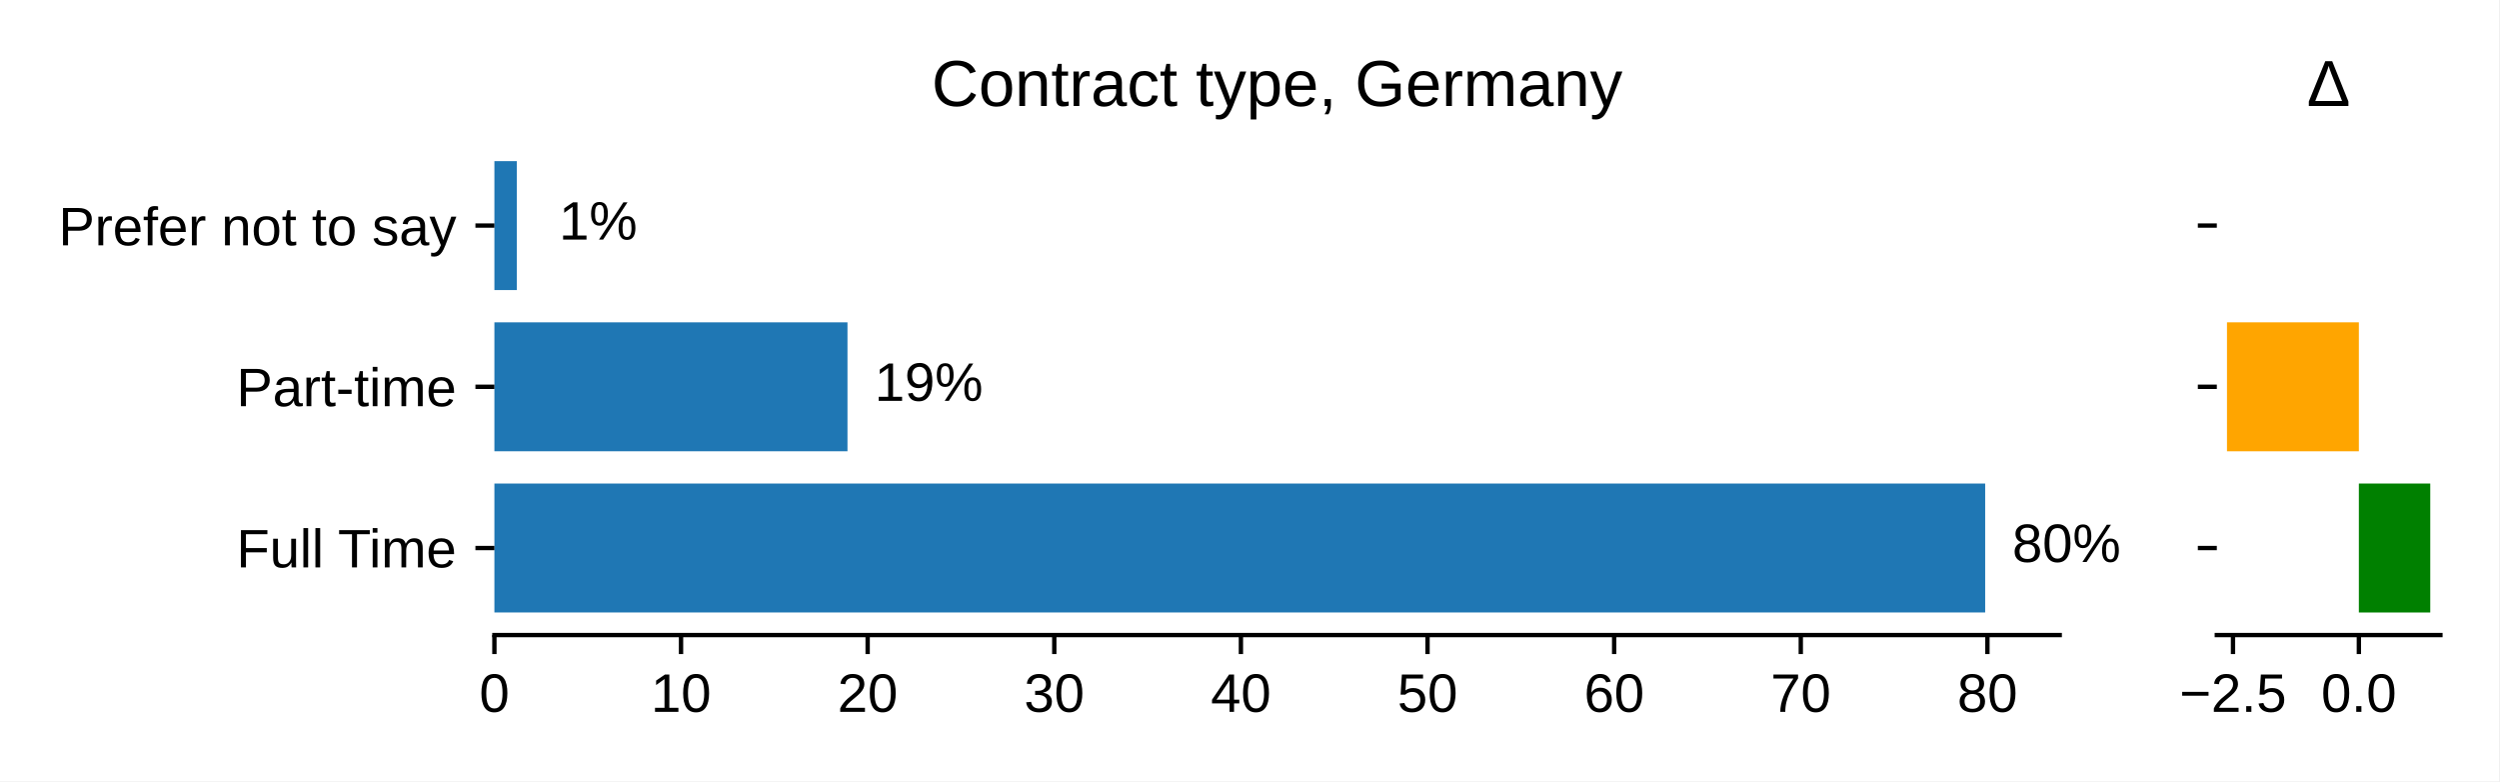
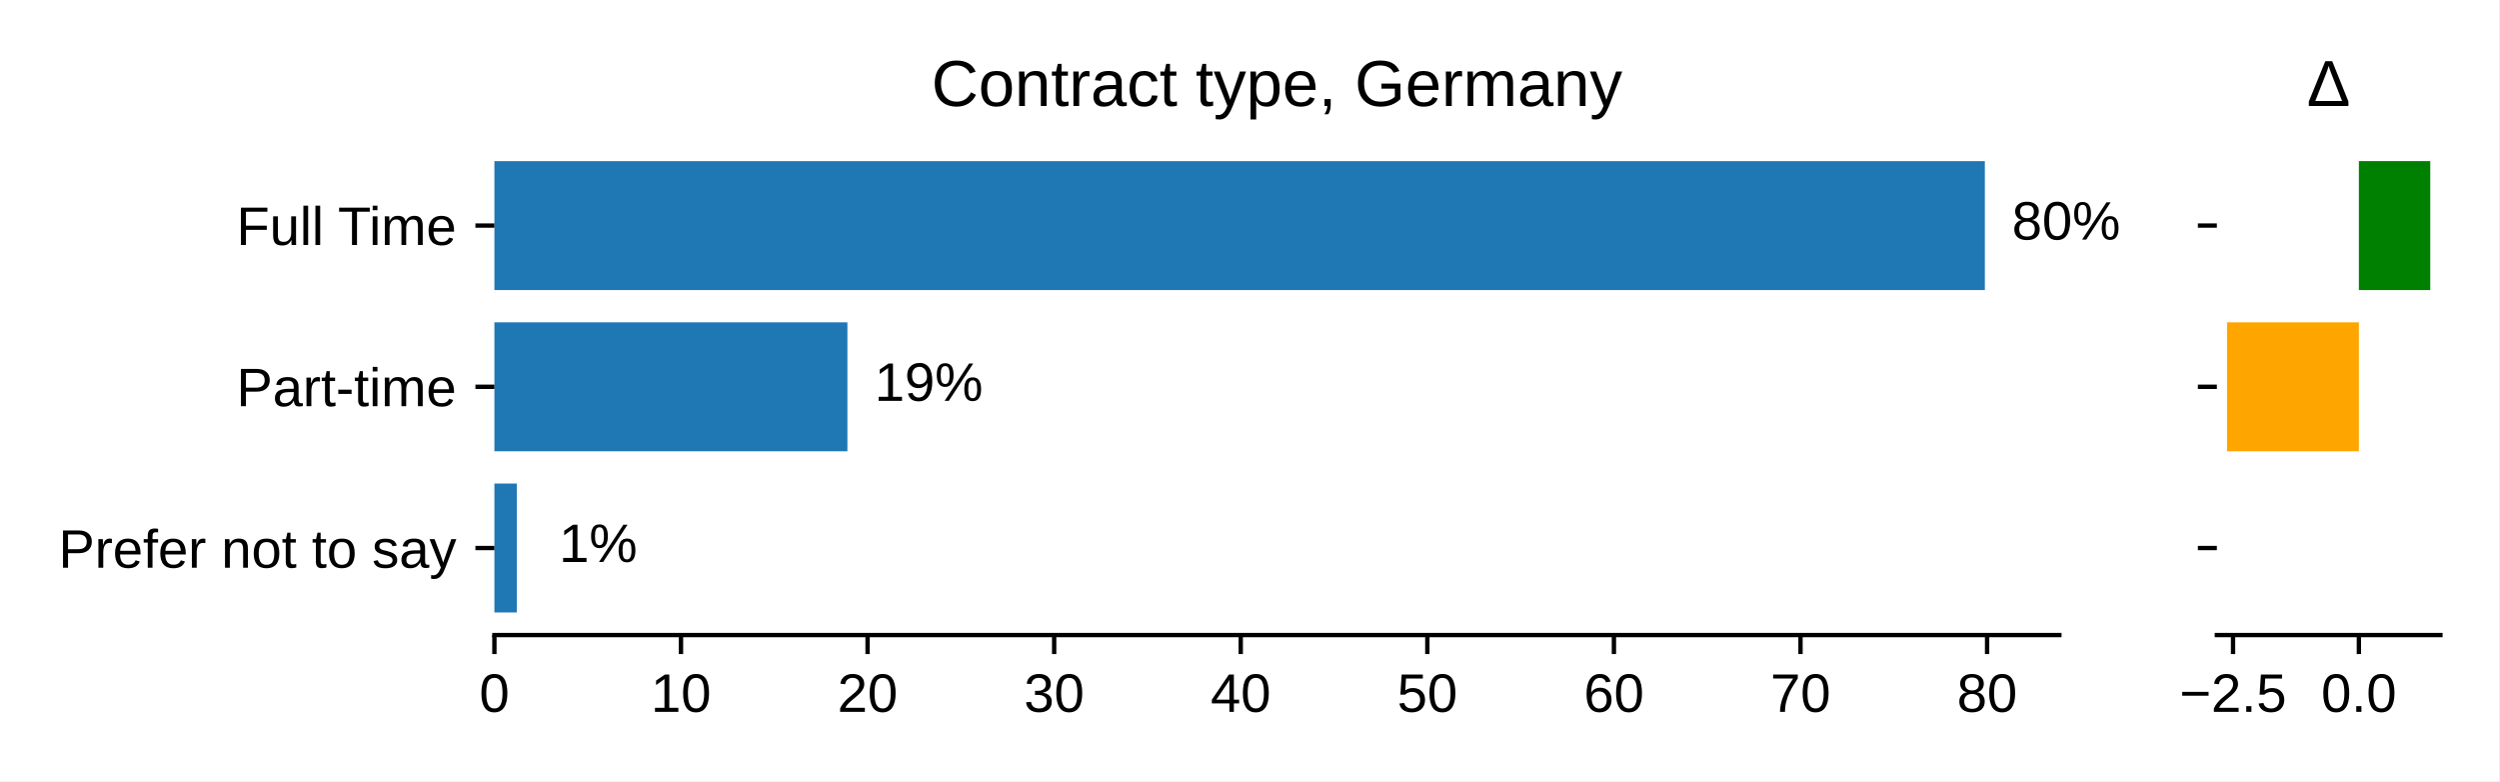
<svg xmlns="http://www.w3.org/2000/svg" xmlns:xlink="http://www.w3.org/1999/xlink" height="144pt" version="1.1" viewBox="0 0 460.8 144" width="460.8pt">
  <defs>
    <style type="text/css">*{stroke-linecap:butt;stroke-linejoin:round;}</style>
  </defs>
  <g id="figure_1">
    <g id="patch_1">
      <path d="M 0 144  L 460.8 144  L 460.8 0  L 0 0  z " style="fill:#ffffff;" />
    </g>
    <g id="axes_1">
      <g id="patch_2">
-         <path d="M 91.164 117.055  L 379.798 117.055  L 379.798 25.536  L 91.164 25.536  z " style="fill:#ffffff;" />
+         <path d="M 91.164 117.055  L 379.736 117.055  L 379.736 25.536  L 91.164 25.536  z " style="fill:#ffffff;" />
      </g>
      <g id="patch_3">
-         <path clip-path="url(#p07a24b841a)" d="M 91.164 112.895  L 366.054 112.895  L 366.054 89.124  L 91.164 89.124  z " style="fill:#1f77b4;" />
+         <path clip-path="url(#p2f082e86ae)" d="M 91.164 112.895  L 95.297 112.895  L 95.297 89.124  L 91.164 89.124  z " style="fill:#1f77b4;" />
      </g>
      <g id="patch_4">
-         <path clip-path="url(#p07a24b841a)" d="M 91.164 83.181  L 156.27 83.181  L 156.27 59.41  L 91.164 59.41  z " style="fill:#1f77b4;" />
+         <path clip-path="url(#p2f082e86ae)" d="M 91.164 83.181  L 156.256 83.181  L 156.256 59.41  L 91.164 59.41  z " style="fill:#1f77b4;" />
      </g>
      <g id="patch_5">
-         <path clip-path="url(#p07a24b841a)" d="M 91.164 53.467  L 95.298 53.467  L 95.298 29.696  L 91.164 29.696  z " style="fill:#1f77b4;" />
+         <path clip-path="url(#p2f082e86ae)" d="M 91.164 53.467  L 365.995 53.467  L 365.995 29.696  L 91.164 29.696  z " style="fill:#1f77b4;" />
      </g>
      <g id="matplotlib.axis_1">
        <g id="xtick_1">
          <g id="line2d_1">
            <defs>
              <path d="M 0 0  L 0 3.5  " id="mc3a356a46d" style="stroke:#000000;stroke-width:0.8;" />
            </defs>
            <g>
              <use style="stroke:#000000;stroke-width:0.8;" x="91.164" xlink:href="#mc3a356a46d" y="117.055" />
            </g>
          </g>
          <g id="text_1">
            <text style="font-family:Arial;font-size:10px;font-stretch:normal;font-style:normal;font-weight:normal;text-anchor:middle;" transform="rotate(-0, 91.16406, 131.2125)" x="91.164" y="131.213">0</text>
          </g>
        </g>
        <g id="xtick_2">
          <g id="line2d_2">
            <g>
-               <use style="stroke:#000000;stroke-width:0.8;" x="125.577" xlink:href="#mc3a356a46d" y="117.055" />
+               <use style="stroke:#000000;stroke-width:0.8;" x="125.57" xlink:href="#mc3a356a46d" y="117.055" />
            </g>
          </g>
          <g id="text_2">
-             <text style="font-family:Arial;font-size:10px;font-stretch:normal;font-style:normal;font-weight:normal;text-anchor:middle;" transform="rotate(-0, 125.5769, 131.2125)" x="125.577" y="131.213">10</text>
+             <text style="font-family:Arial;font-size:10px;font-stretch:normal;font-style:normal;font-weight:normal;text-anchor:middle;" transform="rotate(-0, 125.5696, 131.2125)" x="125.57" y="131.213">10</text>
          </g>
        </g>
        <g id="xtick_3">
          <g id="line2d_3">
            <g>
-               <use style="stroke:#000000;stroke-width:0.8;" x="159.99" xlink:href="#mc3a356a46d" y="117.055" />
+               <use style="stroke:#000000;stroke-width:0.8;" x="159.975" xlink:href="#mc3a356a46d" y="117.055" />
            </g>
          </g>
          <g id="text_3">
-             <text style="font-family:Arial;font-size:10px;font-stretch:normal;font-style:normal;font-weight:normal;text-anchor:middle;" transform="rotate(-0, 159.9898, 131.2125)" x="159.99" y="131.213">20</text>
+             <text style="font-family:Arial;font-size:10px;font-stretch:normal;font-style:normal;font-weight:normal;text-anchor:middle;" transform="rotate(-0, 159.9751, 131.2125)" x="159.975" y="131.213">20</text>
          </g>
        </g>
        <g id="xtick_4">
          <g id="line2d_4">
            <g>
-               <use style="stroke:#000000;stroke-width:0.8;" x="194.403" xlink:href="#mc3a356a46d" y="117.055" />
+               <use style="stroke:#000000;stroke-width:0.8;" x="194.381" xlink:href="#mc3a356a46d" y="117.055" />
            </g>
          </g>
          <g id="text_4">
-             <text style="font-family:Arial;font-size:10px;font-stretch:normal;font-style:normal;font-weight:normal;text-anchor:middle;" transform="rotate(-0, 194.4027, 131.2125)" x="194.403" y="131.213">30</text>
+             <text style="font-family:Arial;font-size:10px;font-stretch:normal;font-style:normal;font-weight:normal;text-anchor:middle;" transform="rotate(-0, 194.3806, 131.2125)" x="194.381" y="131.213">30</text>
          </g>
        </g>
        <g id="xtick_5">
          <g id="line2d_5">
            <g>
-               <use style="stroke:#000000;stroke-width:0.8;" x="228.816" xlink:href="#mc3a356a46d" y="117.055" />
+               <use style="stroke:#000000;stroke-width:0.8;" x="228.786" xlink:href="#mc3a356a46d" y="117.055" />
            </g>
          </g>
          <g id="text_5">
-             <text style="font-family:Arial;font-size:10px;font-stretch:normal;font-style:normal;font-weight:normal;text-anchor:middle;" transform="rotate(-0, 228.8156, 131.2125)" x="228.816" y="131.213">40</text>
+             <text style="font-family:Arial;font-size:10px;font-stretch:normal;font-style:normal;font-weight:normal;text-anchor:middle;" transform="rotate(-0, 228.7861, 131.2125)" x="228.786" y="131.213">40</text>
          </g>
        </g>
        <g id="xtick_6">
          <g id="line2d_6">
            <g>
-               <use style="stroke:#000000;stroke-width:0.8;" x="263.228" xlink:href="#mc3a356a46d" y="117.055" />
+               <use style="stroke:#000000;stroke-width:0.8;" x="263.192" xlink:href="#mc3a356a46d" y="117.055" />
            </g>
          </g>
          <g id="text_6">
-             <text style="font-family:Arial;font-size:10px;font-stretch:normal;font-style:normal;font-weight:normal;text-anchor:middle;" transform="rotate(-0, 263.2285, 131.2125)" x="263.228" y="131.213">50</text>
+             <text style="font-family:Arial;font-size:10px;font-stretch:normal;font-style:normal;font-weight:normal;text-anchor:middle;" transform="rotate(-0, 263.1916, 131.2125)" x="263.192" y="131.213">50</text>
          </g>
        </g>
        <g id="xtick_7">
          <g id="line2d_7">
            <g>
-               <use style="stroke:#000000;stroke-width:0.8;" x="297.641" xlink:href="#mc3a356a46d" y="117.055" />
+               <use style="stroke:#000000;stroke-width:0.8;" x="297.597" xlink:href="#mc3a356a46d" y="117.055" />
            </g>
          </g>
          <g id="text_7">
-             <text style="font-family:Arial;font-size:10px;font-stretch:normal;font-style:normal;font-weight:normal;text-anchor:middle;" transform="rotate(-0, 297.6413, 131.2125)" x="297.641" y="131.213">60</text>
+             <text style="font-family:Arial;font-size:10px;font-stretch:normal;font-style:normal;font-weight:normal;text-anchor:middle;" transform="rotate(-0, 297.5971, 131.2125)" x="297.597" y="131.213">60</text>
          </g>
        </g>
        <g id="xtick_8">
          <g id="line2d_8">
            <g>
-               <use style="stroke:#000000;stroke-width:0.8;" x="332.054" xlink:href="#mc3a356a46d" y="117.055" />
+               <use style="stroke:#000000;stroke-width:0.8;" x="332.003" xlink:href="#mc3a356a46d" y="117.055" />
            </g>
          </g>
          <g id="text_8">
-             <text style="font-family:Arial;font-size:10px;font-stretch:normal;font-style:normal;font-weight:normal;text-anchor:middle;" transform="rotate(-0, 332.0542, 131.2125)" x="332.054" y="131.213">70</text>
+             <text style="font-family:Arial;font-size:10px;font-stretch:normal;font-style:normal;font-weight:normal;text-anchor:middle;" transform="rotate(-0, 332.0026, 131.2125)" x="332.003" y="131.213">70</text>
          </g>
        </g>
        <g id="xtick_9">
          <g id="line2d_9">
            <g>
-               <use style="stroke:#000000;stroke-width:0.8;" x="366.467" xlink:href="#mc3a356a46d" y="117.055" />
+               <use style="stroke:#000000;stroke-width:0.8;" x="366.408" xlink:href="#mc3a356a46d" y="117.055" />
            </g>
          </g>
          <g id="text_9">
-             <text style="font-family:Arial;font-size:10px;font-stretch:normal;font-style:normal;font-weight:normal;text-anchor:middle;" transform="rotate(-0, 366.4671, 131.2125)" x="366.467" y="131.213">80</text>
+             <text style="font-family:Arial;font-size:10px;font-stretch:normal;font-style:normal;font-weight:normal;text-anchor:middle;" transform="rotate(-0, 366.4082, 131.2125)" x="366.408" y="131.213">80</text>
          </g>
        </g>
      </g>
      <g id="matplotlib.axis_2">
        <g id="ytick_1">
          <g id="line2d_10">
            <defs>
              <path d="M 0 0  L -3.5 0  " id="m82278324de" style="stroke:#000000;stroke-width:0.8;" />
            </defs>
            <g>
              <use style="stroke:#000000;stroke-width:0.8;" x="91.164" xlink:href="#m82278324de" y="101.009" />
            </g>
          </g>
          <g id="text_10">
-             <text style="font-family:Arial;font-size:10px;font-stretch:normal;font-style:normal;font-weight:normal;text-anchor:end;" transform="rotate(-0, 84.16406, 104.588)" x="84.164" y="104.588">Full Time</text>
+             <text style="font-family:Arial;font-size:10px;font-stretch:normal;font-style:normal;font-weight:normal;text-anchor:end;" transform="rotate(-0, 84.16406, 104.649)" x="84.164" y="104.649">Prefer not to say</text>
          </g>
        </g>
        <g id="ytick_2">
          <g id="line2d_11">
            <g>
              <use style="stroke:#000000;stroke-width:0.8;" x="91.164" xlink:href="#m82278324de" y="71.295" />
            </g>
          </g>
          <g id="text_11">
            <text style="font-family:Arial;font-size:10px;font-stretch:normal;font-style:normal;font-weight:normal;text-anchor:end;" transform="rotate(-0, 84.16406, 74.87406)" x="84.164" y="74.874">Part-time</text>
          </g>
        </g>
        <g id="ytick_3">
          <g id="line2d_12">
            <g>
              <use style="stroke:#000000;stroke-width:0.8;" x="91.164" xlink:href="#m82278324de" y="41.581" />
            </g>
          </g>
          <g id="text_12">
-             <text style="font-family:Arial;font-size:10px;font-stretch:normal;font-style:normal;font-weight:normal;text-anchor:end;" transform="rotate(-0, 84.16406, 45.22102)" x="84.164" y="45.221">Prefer not to say</text>
+             <text style="font-family:Arial;font-size:10px;font-stretch:normal;font-style:normal;font-weight:normal;text-anchor:end;" transform="rotate(-0, 84.16406, 45.16008)" x="84.164" y="45.16">Full Time</text>
          </g>
        </g>
      </g>
      <g id="patch_6">
-         <path d="M 91.164 117.055  L 379.798 117.055  " style="fill:none;stroke:#000000;stroke-linecap:square;stroke-linejoin:miter;stroke-width:0.8;" />
+         <path d="M 91.164 117.055  L 379.736 117.055  " style="fill:none;stroke:#000000;stroke-linecap:square;stroke-linejoin:miter;stroke-width:0.8;" />
      </g>
      <g id="text_13">
-         <text style="font-family:Arial;font-size:10px;font-stretch:normal;font-style:normal;font-weight:normal;text-anchor:middle;" transform="rotate(-0, 381.0537, 103.5943)" x="381.054" y="103.594">80%</text>
+         <text style="font-family:Arial;font-size:10px;font-stretch:normal;font-style:normal;font-weight:normal;text-anchor:middle;" transform="rotate(-0, 110.2969, 103.5943)" x="110.297" y="103.594">1%</text>
      </g>
      <g id="text_14">
-         <text style="font-family:Arial;font-size:10px;font-stretch:normal;font-style:normal;font-weight:normal;text-anchor:middle;" transform="rotate(-0, 171.2695, 73.88031)" x="171.27" y="73.88">19%</text>
+         <text style="font-family:Arial;font-size:10px;font-stretch:normal;font-style:normal;font-weight:normal;text-anchor:middle;" transform="rotate(-0, 171.2556, 73.88031)" x="171.256" y="73.88">19%</text>
      </g>
      <g id="text_15">
-         <text style="font-family:Arial;font-size:10px;font-stretch:normal;font-style:normal;font-weight:normal;text-anchor:middle;" transform="rotate(-0, 110.2977, 44.16633)" x="110.298" y="44.166">1%</text>
+         <text style="font-family:Arial;font-size:10px;font-stretch:normal;font-style:normal;font-weight:normal;text-anchor:middle;" transform="rotate(-0, 380.9949, 44.16633)" x="380.995" y="44.166">80%</text>
      </g>
      <g id="text_16">
-         <text style="font-family:Arial;font-size:12px;font-stretch:normal;font-style:normal;font-weight:normal;text-anchor:middle;" transform="rotate(-0, 235.4811, 19.53562)" x="235.481" y="19.536">Contract type, Germany</text>
+         <text style="font-family:Arial;font-size:12px;font-stretch:normal;font-style:normal;font-weight:normal;text-anchor:middle;" transform="rotate(-0, 235.4502, 19.53562)" x="235.45" y="19.536">Contract type, Germany</text>
      </g>
    </g>
    <g id="axes_2">
      <g id="patch_7">
-         <path d="M 408.767 117.055  L 450 117.055  L 450 25.536  L 408.767 25.536  z " style="fill:#ffffff;" />
+         <path d="M 408.775 117.055  L 450 117.055  L 450 25.536  L 408.775 25.536  z " style="fill:#ffffff;" />
      </g>
      <g id="patch_8">
-         <path clip-path="url(#pf97da77d98)" d="M 434.959 112.895  L 448.126 112.895  L 448.126 89.124  L 434.959 89.124  z " style="fill:#008000;" />
+         <path clip-path="url(#p629bb3a4ef)" d="M 0 0  z " style="fill:#ffa500;" />
      </g>
      <g id="patch_9">
-         <path clip-path="url(#pf97da77d98)" d="M 434.959 83.181  L 410.641 83.181  L 410.641 59.41  L 434.959 59.41  z " style="fill:#ffa500;" />
+         <path clip-path="url(#p629bb3a4ef)" d="M 434.962 83.181  L 410.649 83.181  L 410.649 59.41  L 434.962 59.41  z " style="fill:#ffa500;" />
      </g>
      <g id="patch_10">
-         <path clip-path="url(#pf97da77d98)" d="M 0 0  z " style="fill:#ffa500;" />
+         <path clip-path="url(#p629bb3a4ef)" d="M 434.962 53.467  L 448.126 53.467  L 448.126 29.696  L 434.962 29.696  z " style="fill:#008000;" />
      </g>
      <g id="matplotlib.axis_3">
        <g id="xtick_10">
          <g id="line2d_13">
            <g>
-               <use style="stroke:#000000;stroke-width:0.8;" x="411.751" xlink:href="#mc3a356a46d" y="117.055" />
+               <use style="stroke:#000000;stroke-width:0.8;" x="411.759" xlink:href="#mc3a356a46d" y="117.055" />
            </g>
          </g>
          <g id="text_17">
-             <text style="font-family:Arial;font-size:10px;font-stretch:normal;font-style:normal;font-weight:normal;text-anchor:middle;" transform="rotate(-0, 411.7506, 131.2125)" x="411.751" y="131.213">−2.5</text>
+             <text style="font-family:Arial;font-size:10px;font-stretch:normal;font-style:normal;font-weight:normal;text-anchor:middle;" transform="rotate(-0, 411.7587, 131.2125)" x="411.759" y="131.213">−2.5</text>
          </g>
        </g>
        <g id="xtick_11">
          <g id="line2d_14">
            <g>
-               <use style="stroke:#000000;stroke-width:0.8;" x="434.959" xlink:href="#mc3a356a46d" y="117.055" />
+               <use style="stroke:#000000;stroke-width:0.8;" x="434.962" xlink:href="#mc3a356a46d" y="117.055" />
            </g>
          </g>
          <g id="text_18">
-             <text style="font-family:Arial;font-size:10px;font-stretch:normal;font-style:normal;font-weight:normal;text-anchor:middle;" transform="rotate(-0, 434.9588, 131.2125)" x="434.959" y="131.213">0.0</text>
+             <text style="font-family:Arial;font-size:10px;font-stretch:normal;font-style:normal;font-weight:normal;text-anchor:middle;" transform="rotate(-0, 434.9621, 131.2125)" x="434.962" y="131.213">0.0</text>
          </g>
        </g>
      </g>
      <g id="matplotlib.axis_4">
        <g id="ytick_4">
          <g id="line2d_15">
            <g>
-               <use style="stroke:#000000;stroke-width:0.8;" x="408.767" xlink:href="#m82278324de" y="101.009" />
+               <use style="stroke:#000000;stroke-width:0.8;" x="408.775" xlink:href="#m82278324de" y="101.009" />
            </g>
          </g>
        </g>
        <g id="ytick_5">
          <g id="line2d_16">
            <g>
-               <use style="stroke:#000000;stroke-width:0.8;" x="408.767" xlink:href="#m82278324de" y="71.295" />
+               <use style="stroke:#000000;stroke-width:0.8;" x="408.775" xlink:href="#m82278324de" y="71.295" />
            </g>
          </g>
        </g>
        <g id="ytick_6">
          <g id="line2d_17">
            <g>
-               <use style="stroke:#000000;stroke-width:0.8;" x="408.767" xlink:href="#m82278324de" y="41.581" />
+               <use style="stroke:#000000;stroke-width:0.8;" x="408.775" xlink:href="#m82278324de" y="41.581" />
            </g>
          </g>
        </g>
      </g>
      <g id="patch_11">
-         <path d="M 408.767 117.055  L 450 117.055  " style="fill:none;stroke:#000000;stroke-linecap:square;stroke-linejoin:miter;stroke-width:0.8;" />
+         <path d="M 408.775 117.055  L 450 117.055  " style="fill:none;stroke:#000000;stroke-linecap:square;stroke-linejoin:miter;stroke-width:0.8;" />
      </g>
      <g id="text_19">
-         <text style="font-family:Arial;font-size:12px;font-stretch:normal;font-style:normal;font-weight:normal;text-anchor:middle;" transform="rotate(-0, 429.3833, 19.53562)" x="429.383" y="19.536">Δ</text>
+         <text style="font-family:Arial;font-size:12px;font-stretch:normal;font-style:normal;font-weight:normal;text-anchor:middle;" transform="rotate(-0, 429.3877, 19.53562)" x="429.388" y="19.536">Δ</text>
      </g>
    </g>
  </g>
  <defs>
-     <clipPath id="p07a24b841a">
-       <rect height="91.519" width="288.634" x="91.164" y="25.536" />
+     <clipPath id="p2f082e86ae">
+       <rect height="91.519" width="288.572" x="91.164" y="25.536" />
    </clipPath>
-     <clipPath id="pf97da77d98">
-       <rect height="91.519" width="41.233" x="408.767" y="25.536" />
+     <clipPath id="p629bb3a4ef">
+       <rect height="91.519" width="41.225" x="408.775" y="25.536" />
    </clipPath>
  </defs>
</svg>
